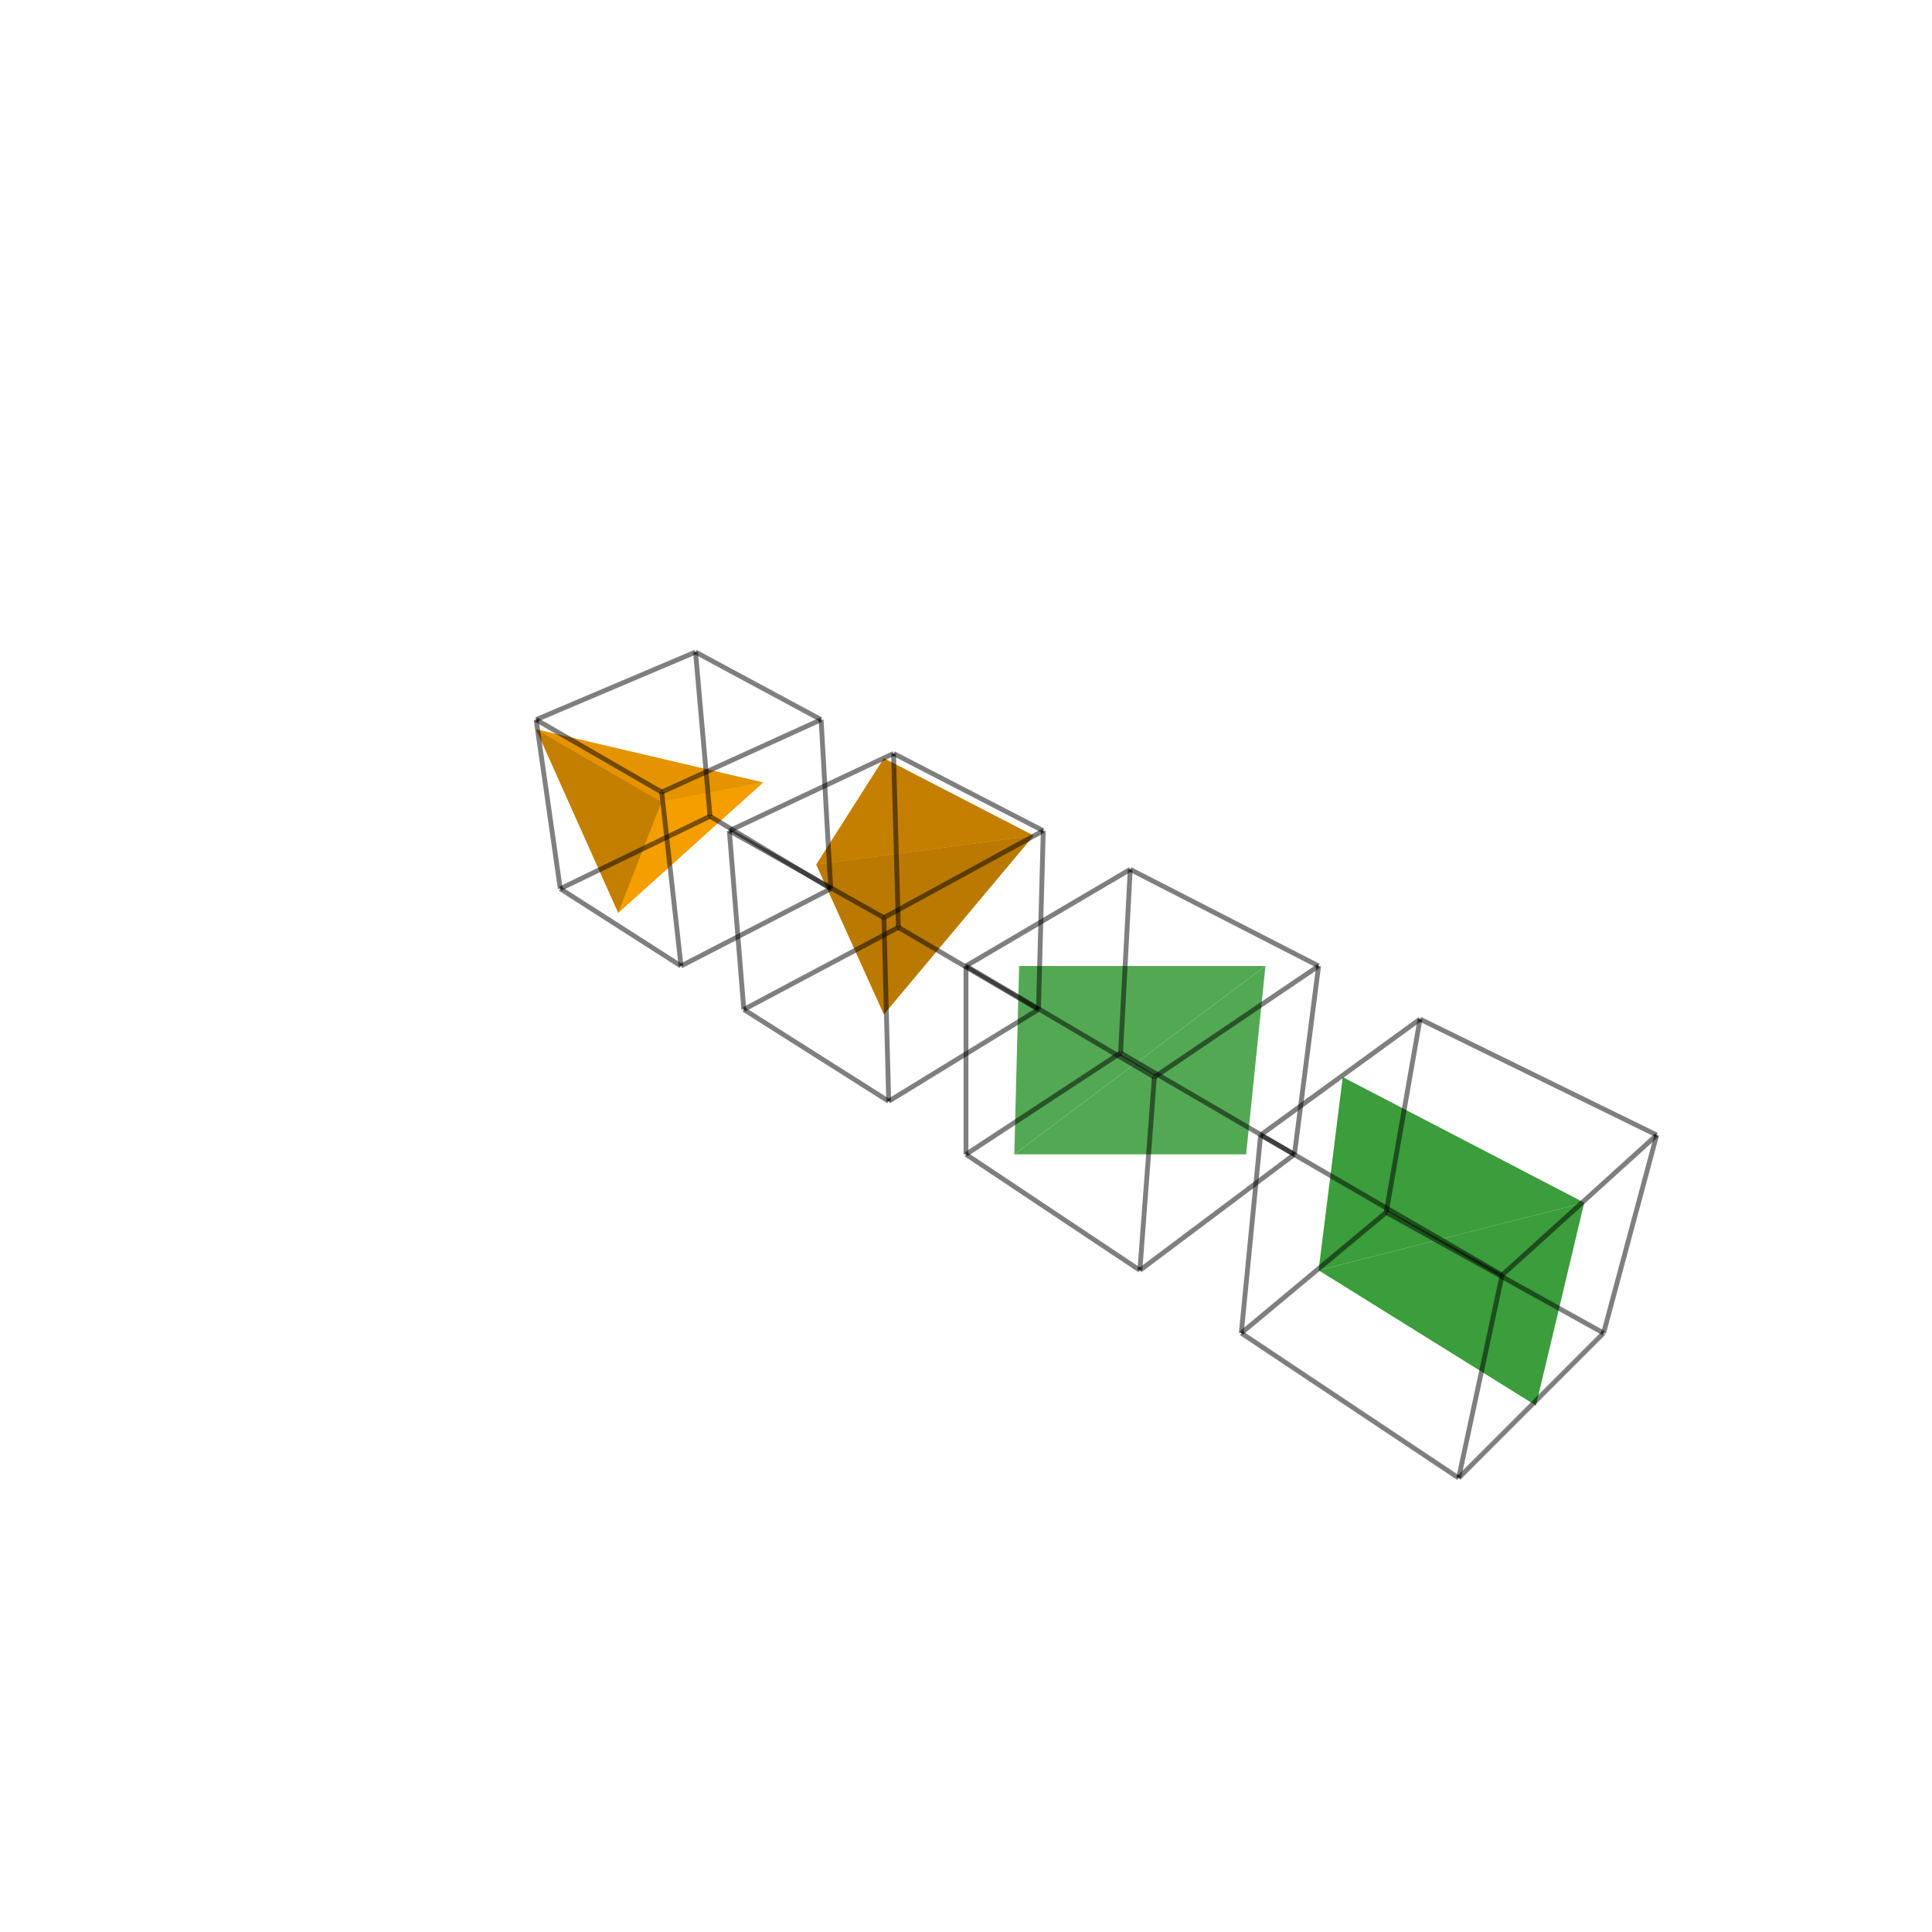
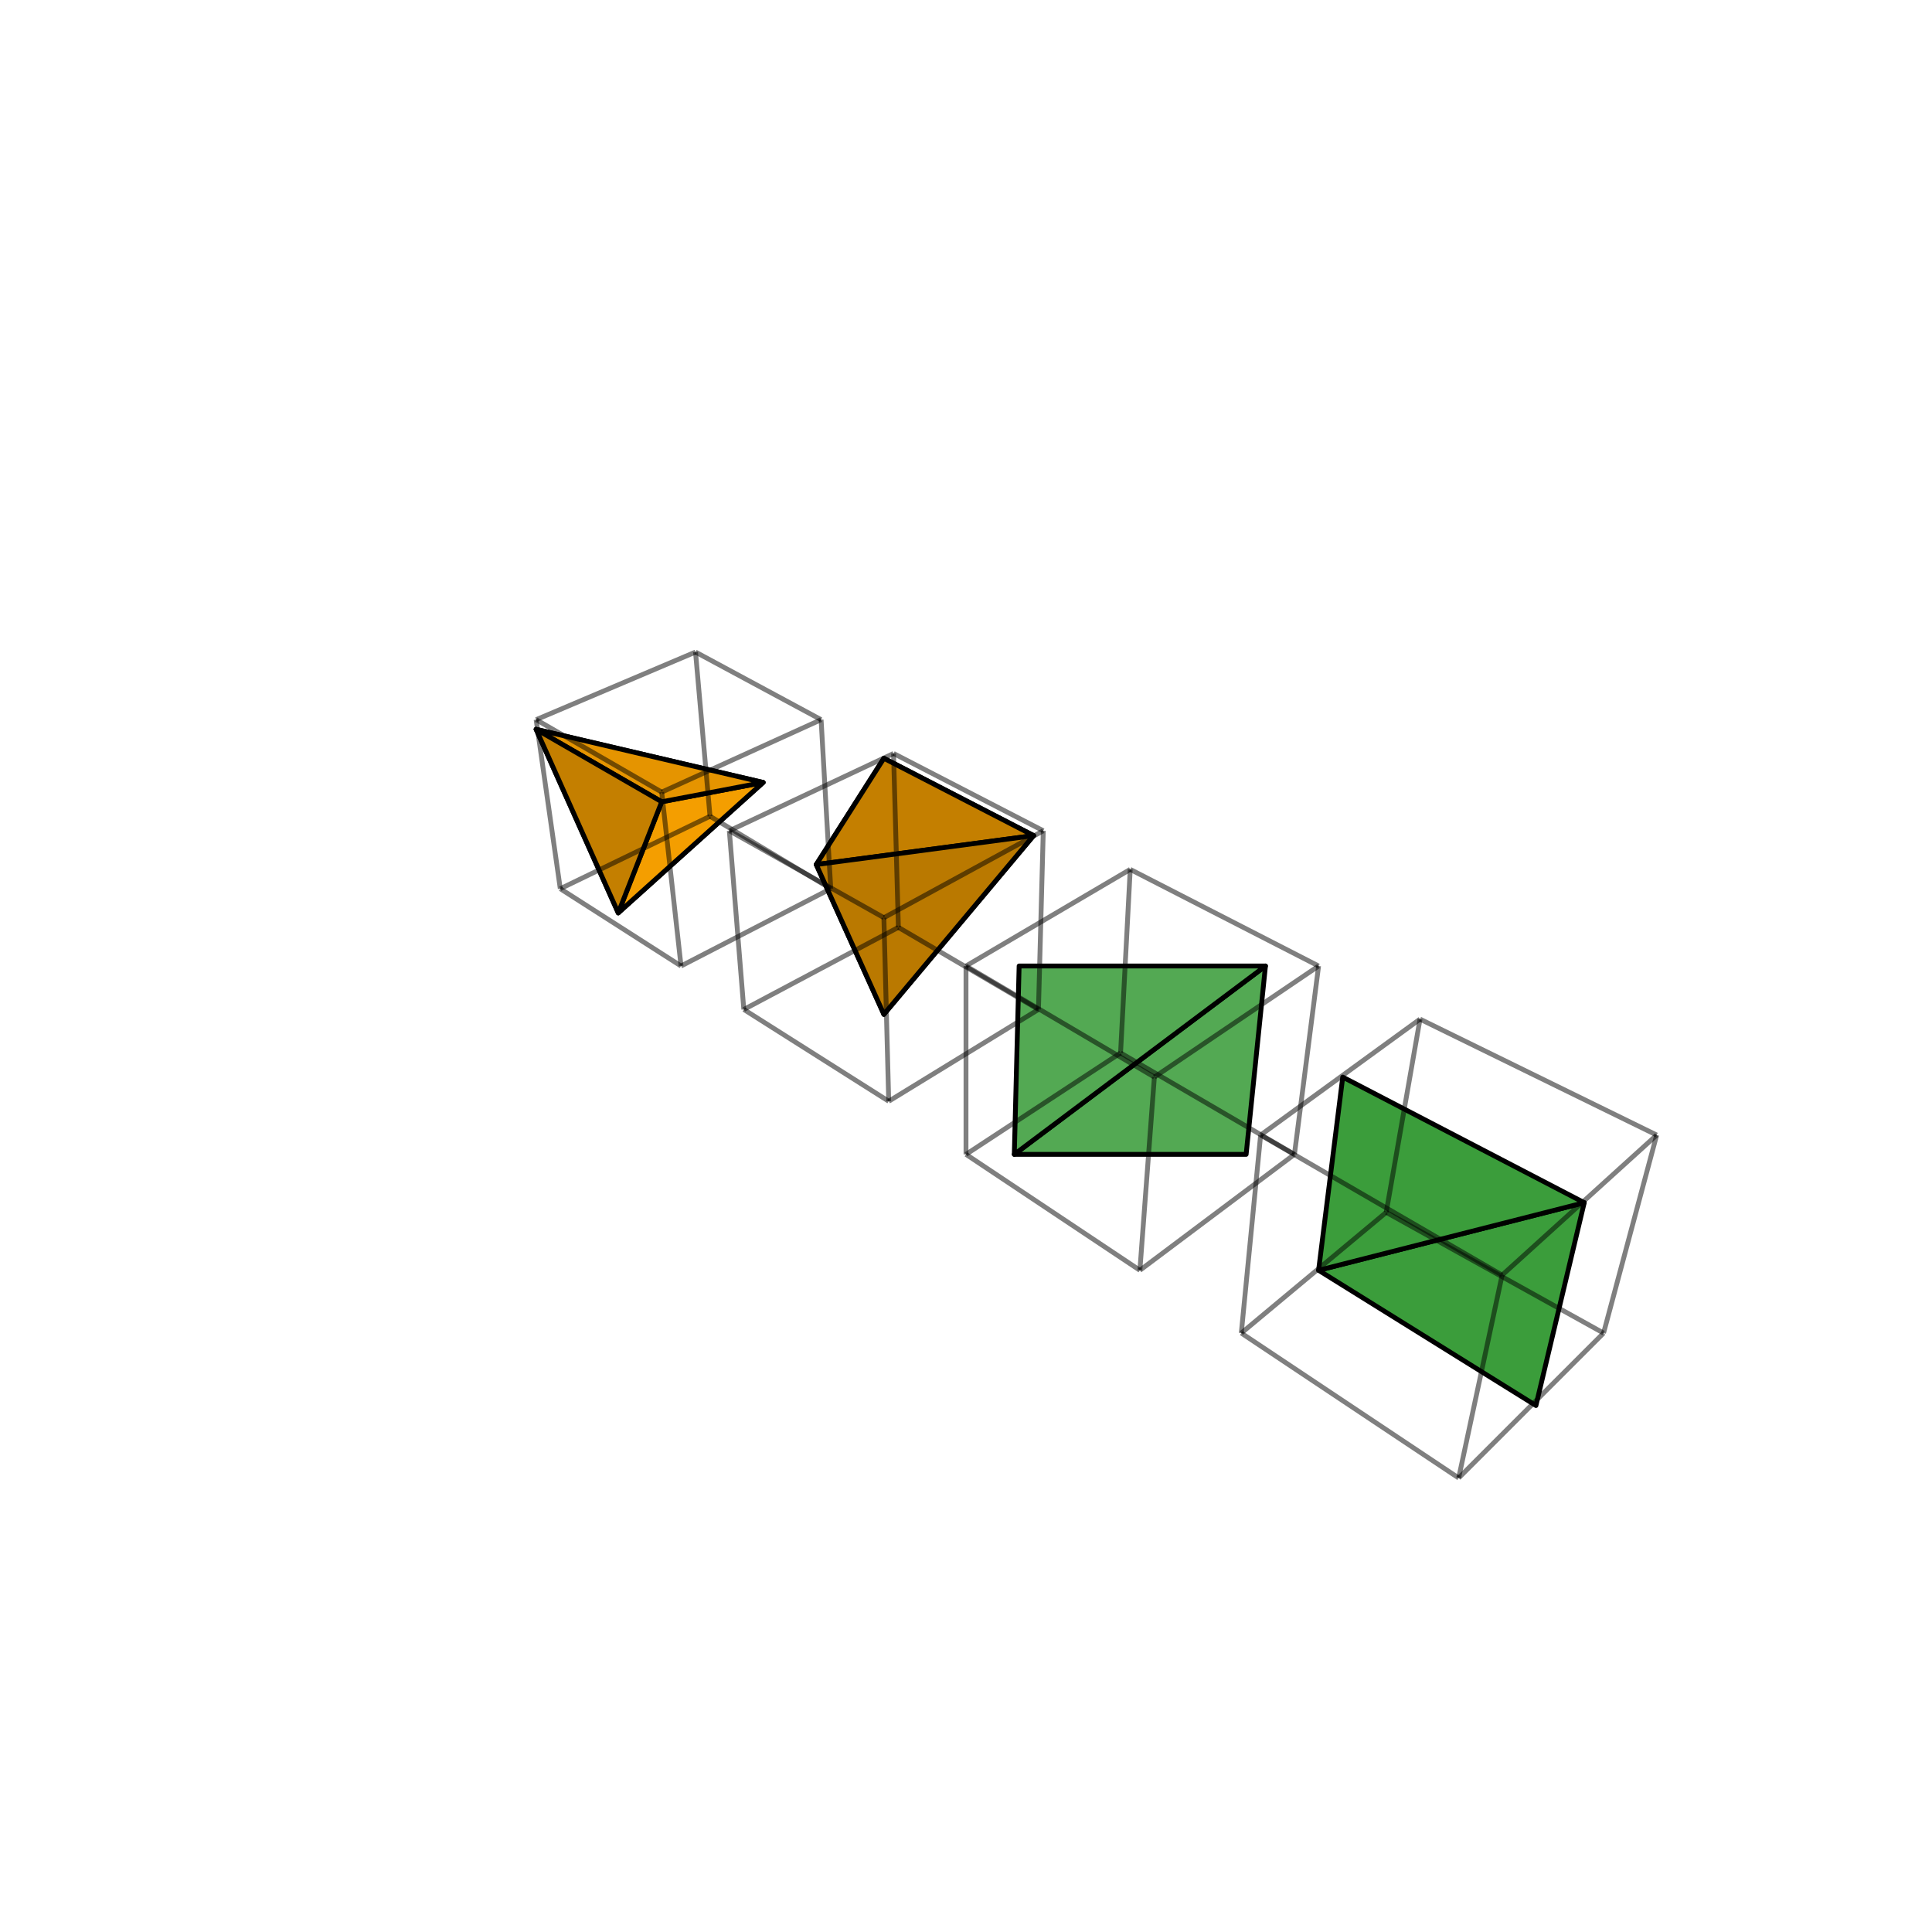
<svg xmlns="http://www.w3.org/2000/svg" width="400" height="400" viewBox="-200 -200 400 400">
  <g stroke="#000" stroke-width="1" stroke-linecap="round" stroke-linejoin="round">
-     <polygon fill="rgba(255,197,90,1)" stroke="none" points="-72,-11 -42,-38 -89,-49" />
-     <polygon fill="rgba(244,158,0,1)" stroke="none" points="-63,-34 -42,-38 -72,-11" />
-     <polygon fill="rgba(229,148,0,1)" stroke="none" points="-89,-49 -42,-38 -63,-34" />
-     <polygon fill="rgba(196,127,0,1)" stroke="none" points="-89,-49 -63,-34 -72,-11" />
-     <polygon fill="rgba(255,193,79,1)" stroke="none" points="-17,-43 -17,10 14,-27" />
-     <polygon fill="rgba(255,176,32,1)" stroke="none" points="-31,-21 -17,10 -17,-43" />
-     <polygon fill="rgba(196,127,0,1)" stroke="none" points="-17,-43 14,-27 -31,-21" />
-     <polygon fill="rgba(186,121,0,1)" stroke="none" points="14,-27 -17,10 -31,-21" />
-     <polygon fill="rgba(83,169,83,1)" stroke="none" points="10,39 58,39 62,0" />
-     <polygon fill="rgba(83,169,83,1)" stroke="none" points="10,39 62,0 11,0" />
-     <polygon fill="rgba(59,157,59,1)" stroke="none" points="73,63 118,91 128,49" />
-     <polygon fill="rgba(59,157,59,1)" stroke="none" points="73,63 128,49 78,23" />
+     <polygon fill="rgba(255,197,90,1)" points="-72,-11 -42,-38 -89,-49" />
+     <polygon fill="rgba(244,158,0,1)" points="-63,-34 -42,-38 -72,-11" />
+     <polygon fill="rgba(229,148,0,1)" points="-89,-49 -42,-38 -63,-34" />
+     <polygon fill="rgba(196,127,0,1)" points="-89,-49 -63,-34 -72,-11" />
+     <polygon fill="rgba(255,193,79,1)" points="-17,-43 -17,10 14,-27" />
+     <polygon fill="rgba(255,176,32,1)" points="-31,-21 -17,10 -17,-43" />
+     <polygon fill="rgba(196,127,0,1)" points="-17,-43 14,-27 -31,-21" />
+     <polygon fill="rgba(186,121,0,1)" points="14,-27 -17,10 -31,-21" />
+     <polygon fill="rgba(83,169,83,1)" points="10,39 58,39 62,0" />
+     <polygon fill="rgba(83,169,83,1)" points="10,39 62,0 11,0" />
+     <polygon fill="rgba(59,157,59,1)" points="73,63 118,91 128,49" />
+     <polygon fill="rgba(59,157,59,1)" points="73,63 128,49 78,23" />
  </g>
  <polyline fill="none" stroke="rgba(0,0,0,0.5)" points="102,106 111,64" />
  <polyline fill="none" stroke="rgba(0,0,0,0.5)" points="111,64 61,35" />
  <polyline fill="none" stroke="rgba(0,0,0,0.5)" points="143,35 111,64" />
  <polyline fill="none" stroke="rgba(0,0,0,0.5)" points="132,76 143,35" />
  <polyline fill="none" stroke="rgba(0,0,0,0.5)" points="143,35 94,11" />
  <polyline fill="none" stroke="rgba(0,0,0,0.5)" points="132,76 102,106" />
  <polyline fill="none" stroke="rgba(0,0,0,0.5)" points="94,11 61,35" />
  <polyline fill="none" stroke="rgba(0,0,0,0.5)" points="57,76 102,106" />
  <polyline fill="none" stroke="rgba(0,0,0,0.5)" points="61,35 57,76" />
  <polyline fill="none" stroke="rgba(0,0,0,0.5)" points="36,63 39,23" />
  <polyline fill="none" stroke="rgba(0,0,0,0.5)" points="73,0 39,23" />
  <polyline fill="none" stroke="rgba(0,0,0,0.5)" points="39,23 0,0" />
  <polyline fill="none" stroke="rgba(0,0,0,0.5)" points="87,51 132,76" />
  <polyline fill="none" stroke="rgba(0,0,0,0.5)" points="94,11 87,51" />
  <polyline fill="none" stroke="rgba(0,0,0,0.5)" points="87,51 57,76" />
  <polyline fill="none" stroke="rgba(0,0,0,0.5)" points="68,39 73,0" />
  <polyline fill="none" stroke="rgba(0,0,0,0.5)" points="68,39 36,63" />
  <polyline fill="none" stroke="rgba(0,0,0,0.5)" points="73,0 34,-20" />
  <polyline fill="none" stroke="rgba(0,0,0,0.5)" points="0,39 36,63" />
  <polyline fill="none" stroke="rgba(0,0,0,0.5)" points="0,0 0,39" />
  <polyline fill="none" stroke="rgba(0,0,0,0.5)" points="34,-20 0,0" />
  <polyline fill="none" stroke="rgba(0,0,0,0.5)" points="-16,28 -17,-10" />
  <polyline fill="none" stroke="rgba(0,0,0,0.5)" points="-17,-10 -49,-28" />
  <polyline fill="none" stroke="rgba(0,0,0,0.5)" points="16,-28 -17,-10" />
  <polyline fill="none" stroke="rgba(0,0,0,0.5)" points="32,18 68,39" />
  <polyline fill="none" stroke="rgba(0,0,0,0.5)" points="34,-20 32,18" />
  <polyline fill="none" stroke="rgba(0,0,0,0.5)" points="32,18 0,39" />
  <polyline fill="none" stroke="rgba(0,0,0,0.5)" points="15,9 16,-28" />
  <polyline fill="none" stroke="rgba(0,0,0,0.5)" points="16,-28 -15,-44" />
  <polyline fill="none" stroke="rgba(0,0,0,0.5)" points="-46,9 -16,28" />
  <polyline fill="none" stroke="rgba(0,0,0,0.5)" points="-49,-28 -46,9" />
  <polyline fill="none" stroke="rgba(0,0,0,0.5)" points="15,9 -16,28" />
  <polyline fill="none" stroke="rgba(0,0,0,0.5)" points="-15,-44 -49,-28" />
  <polyline fill="none" stroke="rgba(0,0,0,0.5)" points="-59,0 -63,-36" />
  <polyline fill="none" stroke="rgba(0,0,0,0.5)" points="-63,-36 -89,-51" />
  <polyline fill="none" stroke="rgba(0,0,0,0.5)" points="-30,-51 -63,-36" />
  <polyline fill="none" stroke="rgba(0,0,0,0.5)" points="-14,-8 15,9" />
  <polyline fill="none" stroke="rgba(0,0,0,0.5)" points="-15,-44 -14,-8" />
  <polyline fill="none" stroke="rgba(0,0,0,0.5)" points="-14,-8 -46,9" />
  <polyline fill="none" stroke="rgba(0,0,0,0.5)" points="-28,-16 -30,-51" />
  <polyline fill="none" stroke="rgba(0,0,0,0.5)" points="-30,-51 -56,-65" />
  <polyline fill="none" stroke="rgba(0,0,0,0.5)" points="-84,-16 -59,0" />
  <polyline fill="none" stroke="rgba(0,0,0,0.5)" points="-89,-51 -84,-16" />
  <polyline fill="none" stroke="rgba(0,0,0,0.5)" points="-28,-16 -59,0" />
  <polyline fill="none" stroke="rgba(0,0,0,0.5)" points="-56,-65 -89,-51" />
  <polyline fill="none" stroke="rgba(0,0,0,0.5)" points="-53,-31 -28,-16" />
  <polyline fill="none" stroke="rgba(0,0,0,0.5)" points="-56,-65 -53,-31" />
  <polyline fill="none" stroke="rgba(0,0,0,0.5)" points="-53,-31 -84,-16" />
</svg>
